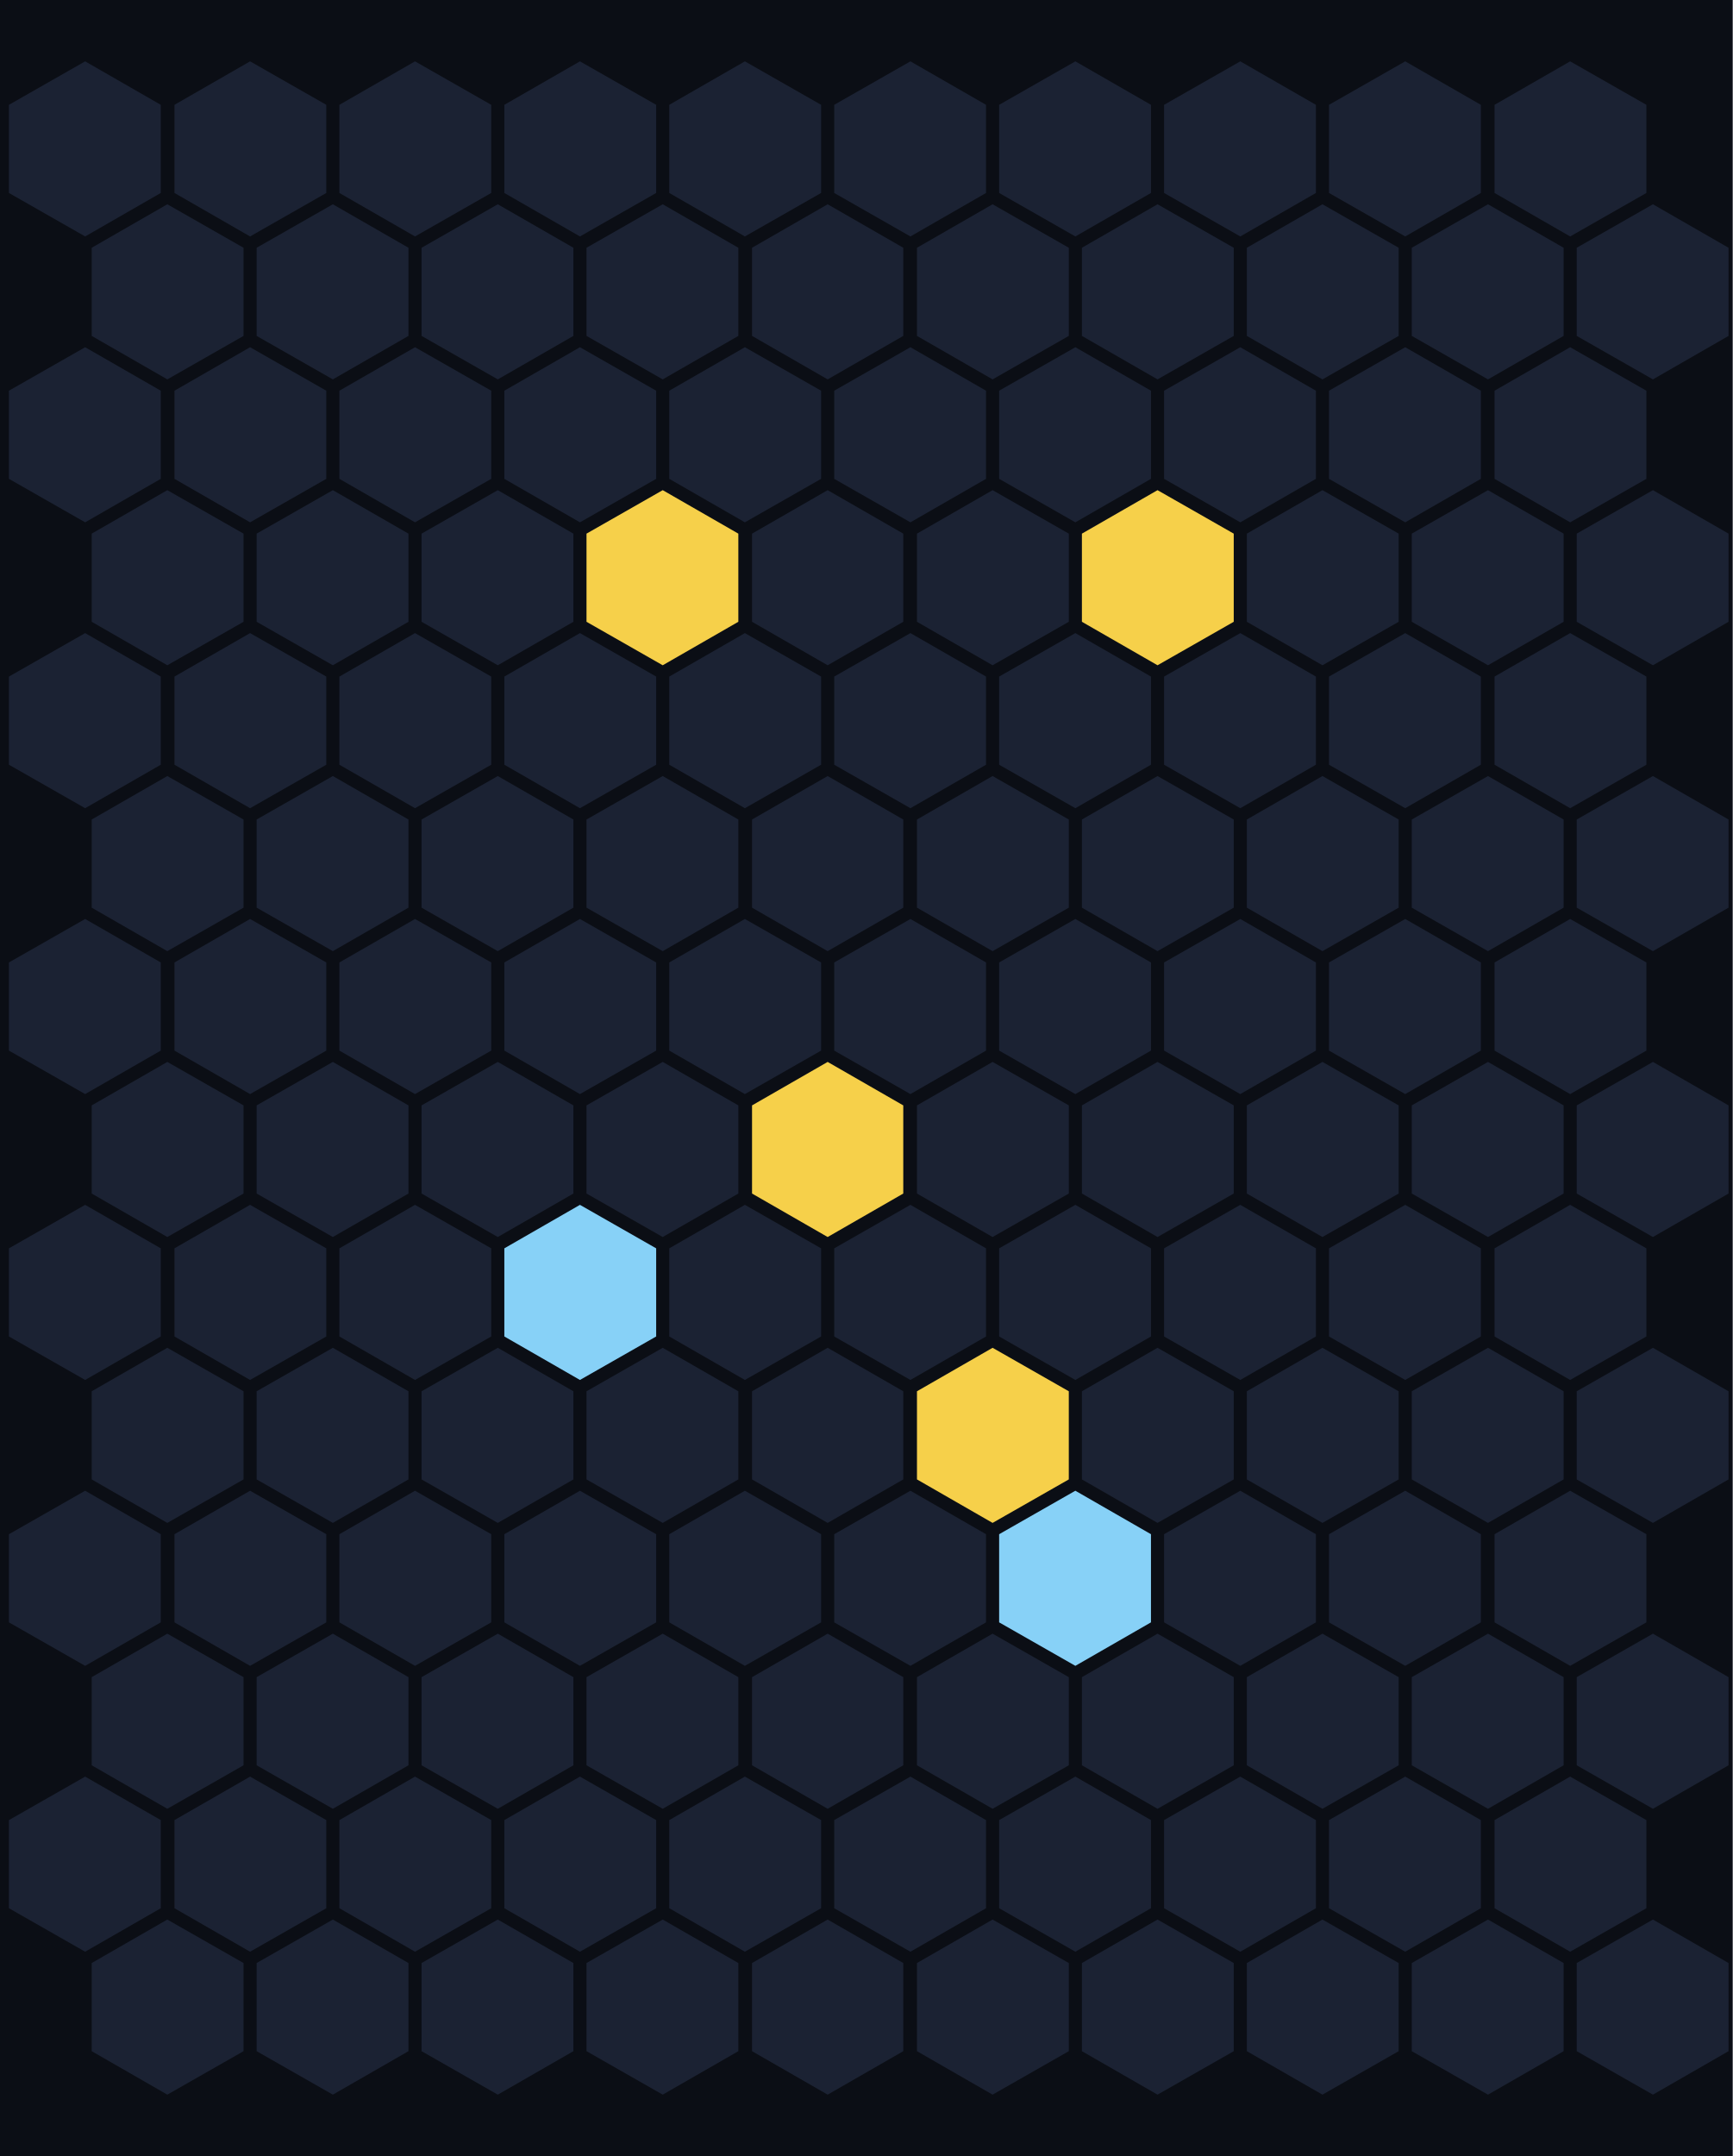
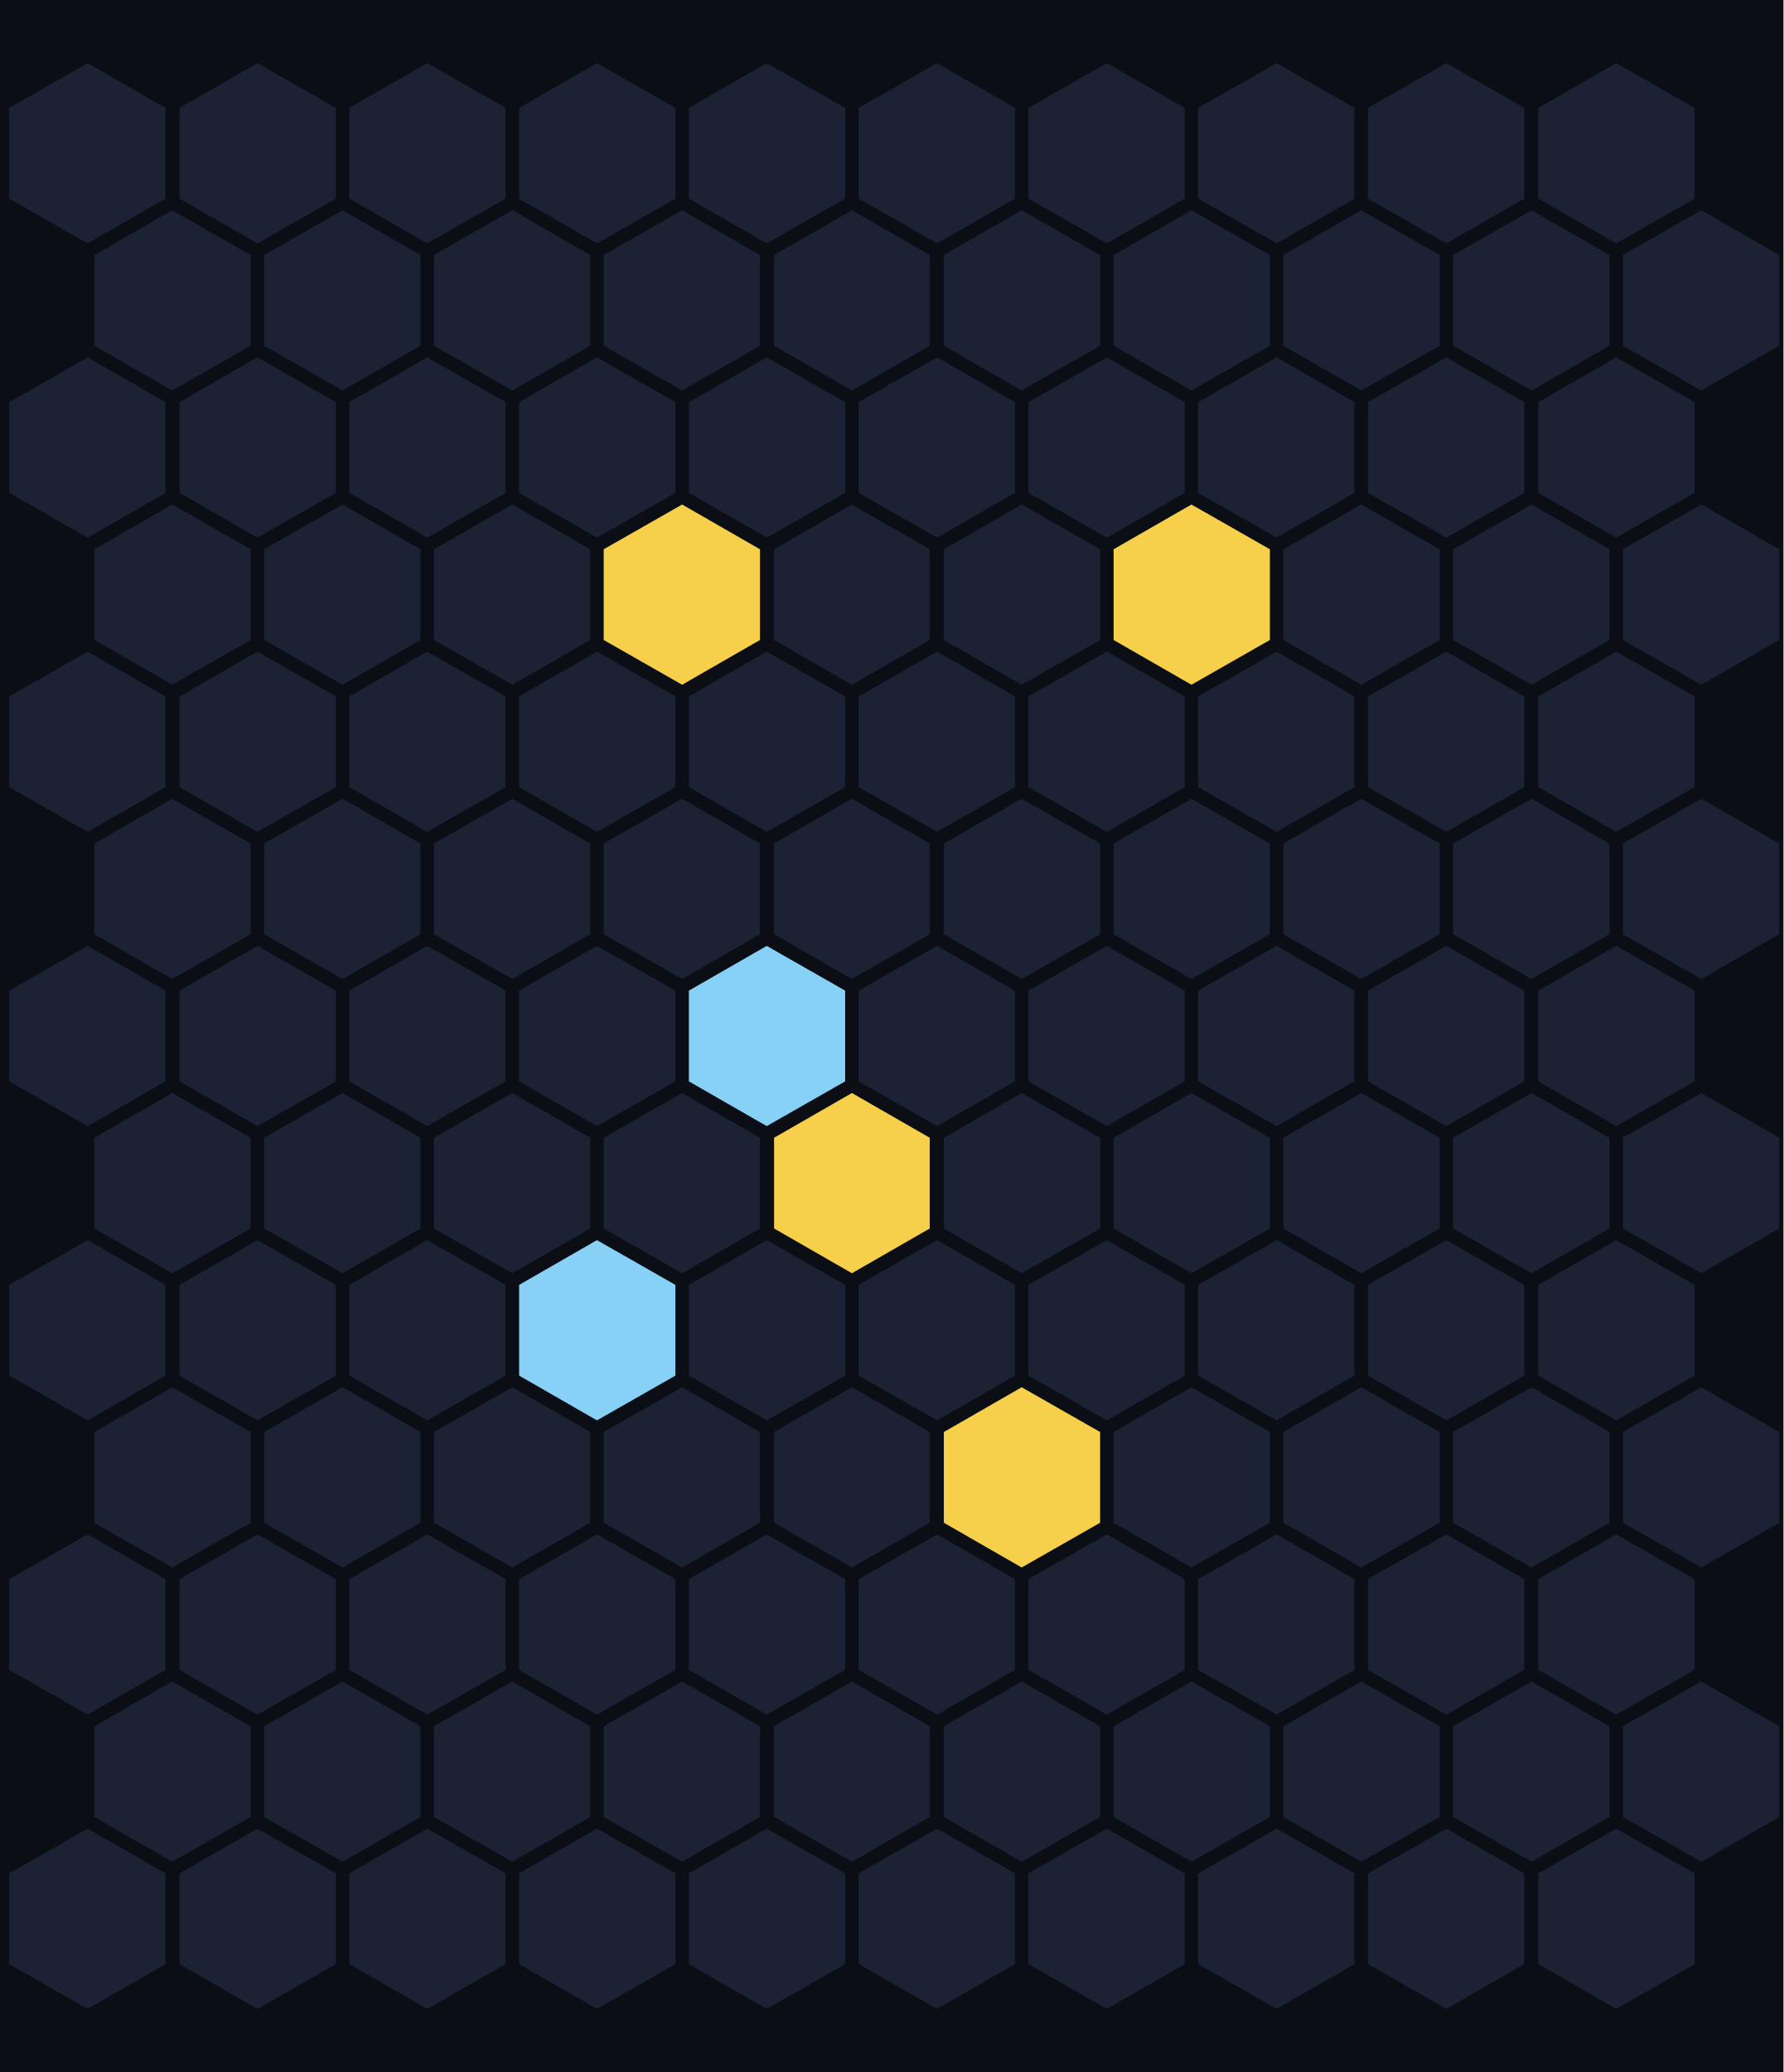
- <svg xmlns="http://www.w3.org/2000/svg" viewBox="-139 -193 291 362" width="291" height="362">
-   <rect x="-139" y="-193" width="291" height="362" fill="#0b0e15" />
+ <svg xmlns="http://www.w3.org/2000/svg" viewBox="-139 -193 291 338" width="291" height="338">
+   <rect x="-139" y="-193" width="291" height="338" fill="#0b0e15" />
  <polygon points="-112.0,112.6 -112.0,127.4 -124.7,134.7 -137.5,127.4 -137.5,112.6 -124.7,105.3" fill="#1b2233" />
-   <polygon points="-98.1,136.6 -98.1,151.4 -110.9,158.7 -123.6,151.4 -123.6,136.6 -110.9,129.3" fill="#1b2233" />
  <polygon points="-112.0,64.6 -112.0,79.4 -124.7,86.7 -137.5,79.4 -137.5,64.6 -124.7,57.3" fill="#1b2233" />
  <polygon points="-98.1,88.6 -98.1,103.4 -110.9,110.7 -123.6,103.4 -123.6,88.6 -110.9,81.3" fill="#1b2233" />
  <polygon points="-84.2,112.6 -84.2,127.4 -97.0,134.7 -109.7,127.4 -109.7,112.6 -97.0,105.3" fill="#1b2233" />
-   <polygon points="-70.4,136.6 -70.4,151.4 -83.1,158.7 -95.9,151.4 -95.9,136.6 -83.1,129.3" fill="#1b2233" />
  <polygon points="-112.0,16.6 -112.0,31.4 -124.7,38.7 -137.5,31.4 -137.5,16.6 -124.7,9.3" fill="#1b2233" />
  <polygon points="-98.1,40.6 -98.1,55.4 -110.9,62.7 -123.6,55.4 -123.6,40.6 -110.9,33.3" fill="#1b2233" />
  <polygon points="-84.2,64.6 -84.2,79.4 -97.0,86.7 -109.7,79.4 -109.7,64.6 -97.0,57.3" fill="#1b2233" />
  <polygon points="-70.4,88.6 -70.4,103.4 -83.1,110.7 -95.9,103.4 -95.9,88.6 -83.1,81.3" fill="#1b2233" />
  <polygon points="-56.5,112.6 -56.5,127.4 -69.3,134.7 -82.0,127.4 -82.0,112.6 -69.3,105.3" fill="#1b2233" />
-   <polygon points="-42.7,136.6 -42.7,151.4 -55.4,158.7 -68.2,151.4 -68.2,136.6 -55.4,129.3" fill="#1b2233" />
  <polygon points="-112.0,-31.4 -112.0,-16.6 -124.7,-9.3 -137.5,-16.6 -137.5,-31.4 -124.7,-38.7" fill="#1b2233" />
  <polygon points="-98.1,-7.4 -98.1,7.4 -110.9,14.7 -123.6,7.4 -123.6,-7.4 -110.9,-14.7" fill="#1b2233" />
  <polygon points="-84.2,16.6 -84.2,31.4 -97.0,38.7 -109.7,31.4 -109.7,16.6 -97.0,9.3" fill="#1b2233" />
  <polygon points="-70.4,40.6 -70.4,55.4 -83.1,62.7 -95.9,55.4 -95.9,40.6 -83.1,33.3" fill="#1b2233" />
  <polygon points="-56.5,64.6 -56.5,79.4 -69.3,86.7 -82.0,79.4 -82.0,64.6 -69.3,57.3" fill="#1b2233" />
  <polygon points="-42.7,88.6 -42.7,103.4 -55.4,110.7 -68.2,103.4 -68.2,88.6 -55.4,81.3" fill="#1b2233" />
  <polygon points="-28.8,112.6 -28.8,127.4 -41.6,134.7 -54.3,127.4 -54.3,112.6 -41.6,105.3" fill="#1b2233" />
-   <polygon points="-15.0,136.6 -15.0,151.4 -27.7,158.7 -40.5,151.4 -40.5,136.6 -27.7,129.3" fill="#1b2233" />
  <polygon points="-112.0,-79.4 -112.0,-64.6 -124.7,-57.3 -137.5,-64.6 -137.5,-79.4 -124.7,-86.7" fill="#1b2233" />
  <polygon points="-98.1,-55.4 -98.1,-40.6 -110.9,-33.3 -123.6,-40.6 -123.6,-55.4 -110.9,-62.7" fill="#1b2233" />
  <polygon points="-84.2,-31.4 -84.2,-16.6 -97.0,-9.3 -109.7,-16.6 -109.7,-31.4 -97.0,-38.7" fill="#1b2233" />
  <polygon points="-70.4,-7.4 -70.4,7.4 -83.1,14.7 -95.9,7.4 -95.9,-7.4 -83.1,-14.7" fill="#1b2233" />
  <polygon points="-56.5,16.6 -56.5,31.4 -69.3,38.7 -82.0,31.4 -82.0,16.6 -69.3,9.3" fill="#1b2233" />
  <polygon points="-42.7,40.6 -42.7,55.4 -55.4,62.7 -68.2,55.4 -68.2,40.6 -55.4,33.3" fill="#1b2233" />
  <polygon points="-28.8,64.6 -28.8,79.4 -41.6,86.7 -54.3,79.4 -54.3,64.6 -41.6,57.3" fill="#1b2233" />
  <polygon points="-15.0,88.6 -15.0,103.4 -27.7,110.7 -40.5,103.4 -40.5,88.6 -27.7,81.3" fill="#1b2233" />
  <polygon points="-1.1,112.6 -1.1,127.4 -13.9,134.7 -26.6,127.4 -26.6,112.6 -13.9,105.3" fill="#1b2233" />
-   <polygon points="12.7,136.6 12.7,151.4 0.0,158.7 -12.7,151.4 -12.7,136.6 -0.0,129.3" fill="#1b2233" />
  <polygon points="-112.0,-127.4 -112.0,-112.6 -124.7,-105.3 -137.5,-112.6 -137.5,-127.4 -124.7,-134.7" fill="#1b2233" />
  <polygon points="-98.1,-103.4 -98.1,-88.6 -110.9,-81.3 -123.6,-88.6 -123.6,-103.4 -110.9,-110.7" fill="#1b2233" />
  <polygon points="-84.2,-79.4 -84.2,-64.6 -97.0,-57.3 -109.7,-64.6 -109.7,-79.4 -97.0,-86.7" fill="#1b2233" />
  <polygon points="-70.4,-55.4 -70.4,-40.6 -83.1,-33.3 -95.9,-40.6 -95.9,-55.4 -83.1,-62.7" fill="#1b2233" />
  <polygon points="-56.5,-31.4 -56.5,-16.6 -69.3,-9.3 -82.0,-16.6 -82.0,-31.4 -69.3,-38.7" fill="#1b2233" />
  <polygon points="-42.7,-7.4 -42.7,7.4 -55.4,14.7 -68.2,7.4 -68.2,-7.4 -55.4,-14.7" fill="#1b2233" />
  <polygon points="-28.8,16.6 -28.8,31.4 -41.6,38.7 -54.3,31.4 -54.3,16.6 -41.6,9.3" fill="#87d1f7" />
  <polygon points="-15.0,40.6 -15.0,55.4 -27.7,62.7 -40.5,55.4 -40.5,40.6 -27.7,33.3" fill="#1b2233" />
  <polygon points="-1.1,64.6 -1.1,79.4 -13.9,86.7 -26.6,79.4 -26.6,64.6 -13.9,57.3" fill="#1b2233" />
  <polygon points="12.7,88.6 12.7,103.4 0.0,110.7 -12.7,103.4 -12.7,88.6 -0.0,81.3" fill="#1b2233" />
  <polygon points="26.6,112.6 26.6,127.4 13.9,134.7 1.1,127.4 1.1,112.6 13.9,105.3" fill="#1b2233" />
-   <polygon points="40.5,136.6 40.5,151.4 27.7,158.7 15.0,151.4 15.0,136.6 27.7,129.3" fill="#1b2233" />
  <polygon points="-112.0,-175.4 -112.0,-160.6 -124.7,-153.3 -137.5,-160.6 -137.5,-175.4 -124.7,-182.7" fill="#1b2233" />
  <polygon points="-98.1,-151.4 -98.1,-136.6 -110.9,-129.3 -123.6,-136.6 -123.6,-151.4 -110.9,-158.7" fill="#1b2233" />
  <polygon points="-84.2,-127.4 -84.2,-112.6 -97.0,-105.3 -109.7,-112.6 -109.7,-127.4 -97.0,-134.7" fill="#1b2233" />
  <polygon points="-70.4,-103.4 -70.4,-88.6 -83.1,-81.3 -95.9,-88.6 -95.9,-103.4 -83.1,-110.7" fill="#1b2233" />
  <polygon points="-56.5,-79.4 -56.5,-64.6 -69.3,-57.3 -82.0,-64.6 -82.0,-79.4 -69.3,-86.7" fill="#1b2233" />
  <polygon points="-42.7,-55.4 -42.7,-40.6 -55.4,-33.3 -68.2,-40.6 -68.2,-55.4 -55.4,-62.7" fill="#1b2233" />
  <polygon points="-28.8,-31.4 -28.8,-16.6 -41.6,-9.3 -54.3,-16.6 -54.3,-31.4 -41.6,-38.7" fill="#1b2233" />
  <polygon points="-15.0,-7.4 -15.0,7.4 -27.7,14.7 -40.5,7.4 -40.5,-7.4 -27.7,-14.7" fill="#1b2233" />
  <polygon points="-1.1,16.6 -1.1,31.4 -13.9,38.7 -26.6,31.4 -26.6,16.6 -13.9,9.3" fill="#1b2233" />
  <polygon points="12.7,40.6 12.7,55.4 0.0,62.7 -12.7,55.4 -12.7,40.6 -0.0,33.3" fill="#1b2233" />
  <polygon points="26.6,64.6 26.6,79.4 13.9,86.7 1.1,79.4 1.1,64.6 13.9,57.3" fill="#1b2233" />
  <polygon points="40.5,88.6 40.5,103.4 27.7,110.7 15.0,103.4 15.0,88.6 27.7,81.3" fill="#1b2233" />
  <polygon points="54.3,112.6 54.3,127.4 41.6,134.7 28.8,127.4 28.8,112.6 41.6,105.3" fill="#1b2233" />
-   <polygon points="68.2,136.6 68.2,151.4 55.4,158.7 42.7,151.4 42.7,136.6 55.4,129.3" fill="#1b2233" />
  <polygon points="-84.2,-175.4 -84.2,-160.6 -97.0,-153.3 -109.7,-160.6 -109.7,-175.4 -97.0,-182.7" fill="#1b2233" />
  <polygon points="-70.4,-151.4 -70.4,-136.6 -83.1,-129.3 -95.9,-136.6 -95.9,-151.4 -83.1,-158.7" fill="#1b2233" />
  <polygon points="-56.5,-127.4 -56.5,-112.6 -69.3,-105.3 -82.0,-112.6 -82.0,-127.4 -69.3,-134.7" fill="#1b2233" />
  <polygon points="-42.7,-103.4 -42.7,-88.6 -55.4,-81.3 -68.2,-88.6 -68.2,-103.4 -55.4,-110.7" fill="#1b2233" />
  <polygon points="-28.8,-79.4 -28.8,-64.6 -41.6,-57.3 -54.3,-64.6 -54.3,-79.4 -41.6,-86.7" fill="#1b2233" />
  <polygon points="-15.0,-55.4 -15.0,-40.6 -27.7,-33.3 -40.5,-40.6 -40.5,-55.4 -27.7,-62.7" fill="#1b2233" />
-   <polygon points="-1.1,-31.4 -1.1,-16.6 -13.9,-9.3 -26.6,-16.6 -26.6,-31.4 -13.9,-38.7" fill="#1b2233" />
+   <polygon points="-1.1,-31.4 -1.1,-16.6 -13.9,-9.3 -26.6,-16.6 -26.6,-31.4 -13.9,-38.7" fill="#87d1f7" />
  <polygon points="12.7,-7.4 12.7,7.4 0.0,14.7 -12.7,7.4 -12.7,-7.4 -0.0,-14.7" fill="#f6d04a" />
  <polygon points="26.6,16.6 26.6,31.4 13.9,38.7 1.1,31.4 1.1,16.6 13.9,9.3" fill="#1b2233" />
  <polygon points="40.5,40.6 40.5,55.4 27.7,62.7 15.0,55.4 15.0,40.6 27.7,33.3" fill="#f6d04a" />
-   <polygon points="54.3,64.6 54.3,79.4 41.6,86.7 28.8,79.4 28.8,64.6 41.6,57.3" fill="#87d1f7" />
+   <polygon points="54.3,64.6 54.3,79.4 41.6,86.7 28.8,79.4 28.8,64.6 41.6,57.3" fill="#1b2233" />
  <polygon points="68.2,88.6 68.2,103.4 55.4,110.7 42.7,103.4 42.7,88.6 55.4,81.3" fill="#1b2233" />
  <polygon points="82.0,112.6 82.0,127.4 69.3,134.7 56.5,127.4 56.5,112.6 69.3,105.3" fill="#1b2233" />
-   <polygon points="95.9,136.6 95.9,151.4 83.1,158.7 70.4,151.4 70.4,136.6 83.1,129.3" fill="#1b2233" />
  <polygon points="-56.5,-175.4 -56.5,-160.6 -69.3,-153.3 -82.0,-160.6 -82.0,-175.4 -69.3,-182.7" fill="#1b2233" />
  <polygon points="-42.7,-151.4 -42.7,-136.6 -55.4,-129.3 -68.2,-136.6 -68.2,-151.4 -55.4,-158.7" fill="#1b2233" />
  <polygon points="-28.8,-127.4 -28.8,-112.6 -41.6,-105.3 -54.3,-112.6 -54.3,-127.4 -41.6,-134.7" fill="#1b2233" />
  <polygon points="-15.0,-103.4 -15.0,-88.6 -27.7,-81.3 -40.5,-88.6 -40.5,-103.4 -27.7,-110.7" fill="#f6d04a" />
  <polygon points="-1.1,-79.4 -1.1,-64.6 -13.9,-57.3 -26.6,-64.6 -26.6,-79.4 -13.9,-86.7" fill="#1b2233" />
  <polygon points="12.7,-55.4 12.7,-40.6 0.0,-33.3 -12.7,-40.6 -12.7,-55.4 -0.0,-62.7" fill="#1b2233" />
  <polygon points="26.6,-31.4 26.6,-16.6 13.9,-9.3 1.1,-16.6 1.1,-31.4 13.9,-38.7" fill="#1b2233" />
  <polygon points="40.5,-7.4 40.5,7.4 27.7,14.7 15.0,7.4 15.0,-7.4 27.7,-14.7" fill="#1b2233" />
  <polygon points="54.3,16.6 54.3,31.4 41.6,38.7 28.8,31.4 28.8,16.6 41.6,9.3" fill="#1b2233" />
  <polygon points="68.2,40.6 68.2,55.4 55.4,62.7 42.7,55.4 42.7,40.6 55.4,33.3" fill="#1b2233" />
  <polygon points="82.0,64.6 82.0,79.4 69.3,86.7 56.5,79.4 56.5,64.6 69.3,57.3" fill="#1b2233" />
  <polygon points="95.9,88.6 95.9,103.4 83.1,110.7 70.4,103.4 70.4,88.6 83.1,81.3" fill="#1b2233" />
  <polygon points="109.7,112.6 109.7,127.4 97.0,134.7 84.2,127.4 84.2,112.6 97.0,105.3" fill="#1b2233" />
-   <polygon points="123.6,136.6 123.6,151.4 110.9,158.7 98.1,151.4 98.1,136.6 110.9,129.3" fill="#1b2233" />
  <polygon points="-28.8,-175.4 -28.8,-160.6 -41.6,-153.3 -54.3,-160.6 -54.3,-175.4 -41.6,-182.7" fill="#1b2233" />
  <polygon points="-15.0,-151.4 -15.0,-136.6 -27.7,-129.3 -40.5,-136.6 -40.5,-151.4 -27.7,-158.7" fill="#1b2233" />
  <polygon points="-1.1,-127.4 -1.1,-112.6 -13.9,-105.3 -26.6,-112.6 -26.6,-127.4 -13.9,-134.7" fill="#1b2233" />
  <polygon points="12.7,-103.4 12.7,-88.6 0.0,-81.3 -12.7,-88.6 -12.7,-103.4 -0.0,-110.7" fill="#1b2233" />
  <polygon points="26.6,-79.4 26.6,-64.6 13.9,-57.3 1.1,-64.6 1.1,-79.4 13.9,-86.7" fill="#1b2233" />
  <polygon points="40.5,-55.4 40.5,-40.6 27.7,-33.3 15.0,-40.6 15.0,-55.4 27.7,-62.7" fill="#1b2233" />
  <polygon points="54.3,-31.4 54.3,-16.6 41.6,-9.3 28.8,-16.6 28.8,-31.4 41.6,-38.7" fill="#1b2233" />
  <polygon points="68.2,-7.4 68.2,7.4 55.4,14.7 42.7,7.4 42.7,-7.4 55.4,-14.7" fill="#1b2233" />
  <polygon points="82.0,16.6 82.0,31.4 69.3,38.7 56.5,31.4 56.5,16.6 69.3,9.3" fill="#1b2233" />
  <polygon points="95.9,40.6 95.9,55.4 83.1,62.7 70.4,55.4 70.4,40.6 83.1,33.3" fill="#1b2233" />
  <polygon points="109.7,64.6 109.7,79.4 97.0,86.7 84.2,79.4 84.2,64.6 97.0,57.3" fill="#1b2233" />
  <polygon points="123.6,88.6 123.6,103.4 110.9,110.7 98.1,103.4 98.1,88.6 110.9,81.3" fill="#1b2233" />
  <polygon points="137.5,112.6 137.5,127.4 124.7,134.7 112.0,127.4 112.0,112.6 124.7,105.3" fill="#1b2233" />
-   <polygon points="151.3,136.6 151.3,151.4 138.6,158.7 125.8,151.4 125.8,136.6 138.6,129.3" fill="#1b2233" />
  <polygon points="-1.1,-175.4 -1.1,-160.6 -13.9,-153.3 -26.6,-160.6 -26.6,-175.4 -13.9,-182.7" fill="#1b2233" />
  <polygon points="12.7,-151.4 12.7,-136.6 0.0,-129.3 -12.7,-136.6 -12.7,-151.4 -0.0,-158.7" fill="#1b2233" />
  <polygon points="26.6,-127.4 26.6,-112.6 13.9,-105.3 1.1,-112.6 1.1,-127.4 13.9,-134.7" fill="#1b2233" />
  <polygon points="40.5,-103.4 40.5,-88.6 27.7,-81.3 15.0,-88.6 15.0,-103.4 27.7,-110.7" fill="#1b2233" />
  <polygon points="54.3,-79.4 54.3,-64.6 41.6,-57.3 28.8,-64.6 28.8,-79.4 41.6,-86.7" fill="#1b2233" />
  <polygon points="68.2,-55.4 68.2,-40.6 55.4,-33.3 42.7,-40.6 42.7,-55.4 55.4,-62.7" fill="#1b2233" />
  <polygon points="82.0,-31.4 82.0,-16.6 69.3,-9.3 56.5,-16.6 56.5,-31.4 69.3,-38.7" fill="#1b2233" />
  <polygon points="95.9,-7.4 95.9,7.4 83.1,14.7 70.4,7.4 70.4,-7.4 83.1,-14.7" fill="#1b2233" />
  <polygon points="109.7,16.6 109.7,31.4 97.0,38.7 84.2,31.4 84.2,16.6 97.0,9.3" fill="#1b2233" />
  <polygon points="123.6,40.6 123.6,55.4 110.9,62.7 98.1,55.4 98.1,40.6 110.9,33.3" fill="#1b2233" />
  <polygon points="137.5,64.6 137.5,79.4 124.7,86.7 112.0,79.4 112.0,64.6 124.7,57.3" fill="#1b2233" />
  <polygon points="151.3,88.6 151.3,103.4 138.6,110.7 125.8,103.4 125.8,88.6 138.6,81.3" fill="#1b2233" />
  <polygon points="26.6,-175.4 26.6,-160.6 13.9,-153.3 1.1,-160.6 1.1,-175.4 13.9,-182.7" fill="#1b2233" />
  <polygon points="40.5,-151.4 40.5,-136.6 27.7,-129.3 15.0,-136.6 15.0,-151.4 27.7,-158.7" fill="#1b2233" />
  <polygon points="54.3,-127.4 54.3,-112.6 41.6,-105.3 28.8,-112.6 28.8,-127.4 41.6,-134.7" fill="#1b2233" />
  <polygon points="68.2,-103.4 68.2,-88.6 55.4,-81.3 42.7,-88.6 42.7,-103.4 55.4,-110.7" fill="#f6d04a" />
  <polygon points="82.0,-79.4 82.0,-64.6 69.3,-57.3 56.5,-64.6 56.5,-79.4 69.3,-86.7" fill="#1b2233" />
  <polygon points="95.9,-55.4 95.9,-40.6 83.1,-33.3 70.4,-40.6 70.4,-55.4 83.1,-62.7" fill="#1b2233" />
  <polygon points="109.7,-31.4 109.7,-16.6 97.0,-9.3 84.2,-16.6 84.2,-31.4 97.0,-38.7" fill="#1b2233" />
  <polygon points="123.6,-7.4 123.6,7.4 110.9,14.7 98.1,7.4 98.1,-7.4 110.9,-14.7" fill="#1b2233" />
  <polygon points="137.5,16.6 137.5,31.4 124.7,38.7 112.0,31.4 112.0,16.6 124.7,9.3" fill="#1b2233" />
  <polygon points="151.3,40.6 151.3,55.4 138.6,62.7 125.8,55.4 125.8,40.6 138.6,33.3" fill="#1b2233" />
  <polygon points="54.3,-175.4 54.3,-160.6 41.6,-153.3 28.8,-160.6 28.8,-175.4 41.6,-182.7" fill="#1b2233" />
  <polygon points="68.2,-151.4 68.2,-136.6 55.4,-129.3 42.7,-136.6 42.7,-151.4 55.4,-158.7" fill="#1b2233" />
  <polygon points="82.0,-127.4 82.0,-112.6 69.3,-105.3 56.5,-112.6 56.5,-127.4 69.3,-134.7" fill="#1b2233" />
  <polygon points="95.9,-103.4 95.9,-88.6 83.1,-81.3 70.4,-88.6 70.4,-103.4 83.1,-110.7" fill="#1b2233" />
  <polygon points="109.7,-79.4 109.7,-64.6 97.0,-57.3 84.2,-64.6 84.2,-79.4 97.0,-86.7" fill="#1b2233" />
  <polygon points="123.6,-55.4 123.6,-40.6 110.9,-33.3 98.1,-40.6 98.1,-55.4 110.9,-62.7" fill="#1b2233" />
  <polygon points="137.5,-31.4 137.5,-16.6 124.7,-9.3 112.0,-16.6 112.0,-31.4 124.7,-38.7" fill="#1b2233" />
  <polygon points="151.3,-7.4 151.3,7.4 138.6,14.7 125.8,7.4 125.8,-7.4 138.6,-14.7" fill="#1b2233" />
  <polygon points="82.0,-175.4 82.0,-160.6 69.3,-153.3 56.5,-160.6 56.5,-175.4 69.3,-182.7" fill="#1b2233" />
  <polygon points="95.9,-151.4 95.9,-136.6 83.1,-129.3 70.4,-136.6 70.4,-151.4 83.1,-158.7" fill="#1b2233" />
  <polygon points="109.7,-127.4 109.7,-112.6 97.0,-105.3 84.2,-112.6 84.2,-127.4 97.0,-134.7" fill="#1b2233" />
  <polygon points="123.6,-103.4 123.6,-88.6 110.9,-81.3 98.1,-88.6 98.1,-103.4 110.9,-110.7" fill="#1b2233" />
  <polygon points="137.5,-79.4 137.5,-64.6 124.7,-57.3 112.0,-64.6 112.0,-79.4 124.7,-86.7" fill="#1b2233" />
  <polygon points="151.3,-55.4 151.3,-40.6 138.6,-33.3 125.8,-40.6 125.8,-55.4 138.6,-62.7" fill="#1b2233" />
  <polygon points="109.7,-175.4 109.7,-160.6 97.0,-153.3 84.2,-160.6 84.2,-175.4 97.0,-182.7" fill="#1b2233" />
  <polygon points="123.6,-151.4 123.6,-136.6 110.9,-129.3 98.1,-136.6 98.1,-151.4 110.9,-158.7" fill="#1b2233" />
  <polygon points="137.5,-127.4 137.5,-112.6 124.7,-105.3 112.0,-112.6 112.0,-127.4 124.7,-134.7" fill="#1b2233" />
  <polygon points="151.3,-103.4 151.3,-88.6 138.6,-81.3 125.8,-88.6 125.8,-103.4 138.6,-110.7" fill="#1b2233" />
  <polygon points="137.5,-175.4 137.5,-160.6 124.7,-153.3 112.0,-160.6 112.0,-175.4 124.7,-182.7" fill="#1b2233" />
  <polygon points="151.3,-151.4 151.3,-136.6 138.6,-129.3 125.8,-136.6 125.8,-151.4 138.6,-158.7" fill="#1b2233" />
</svg>
